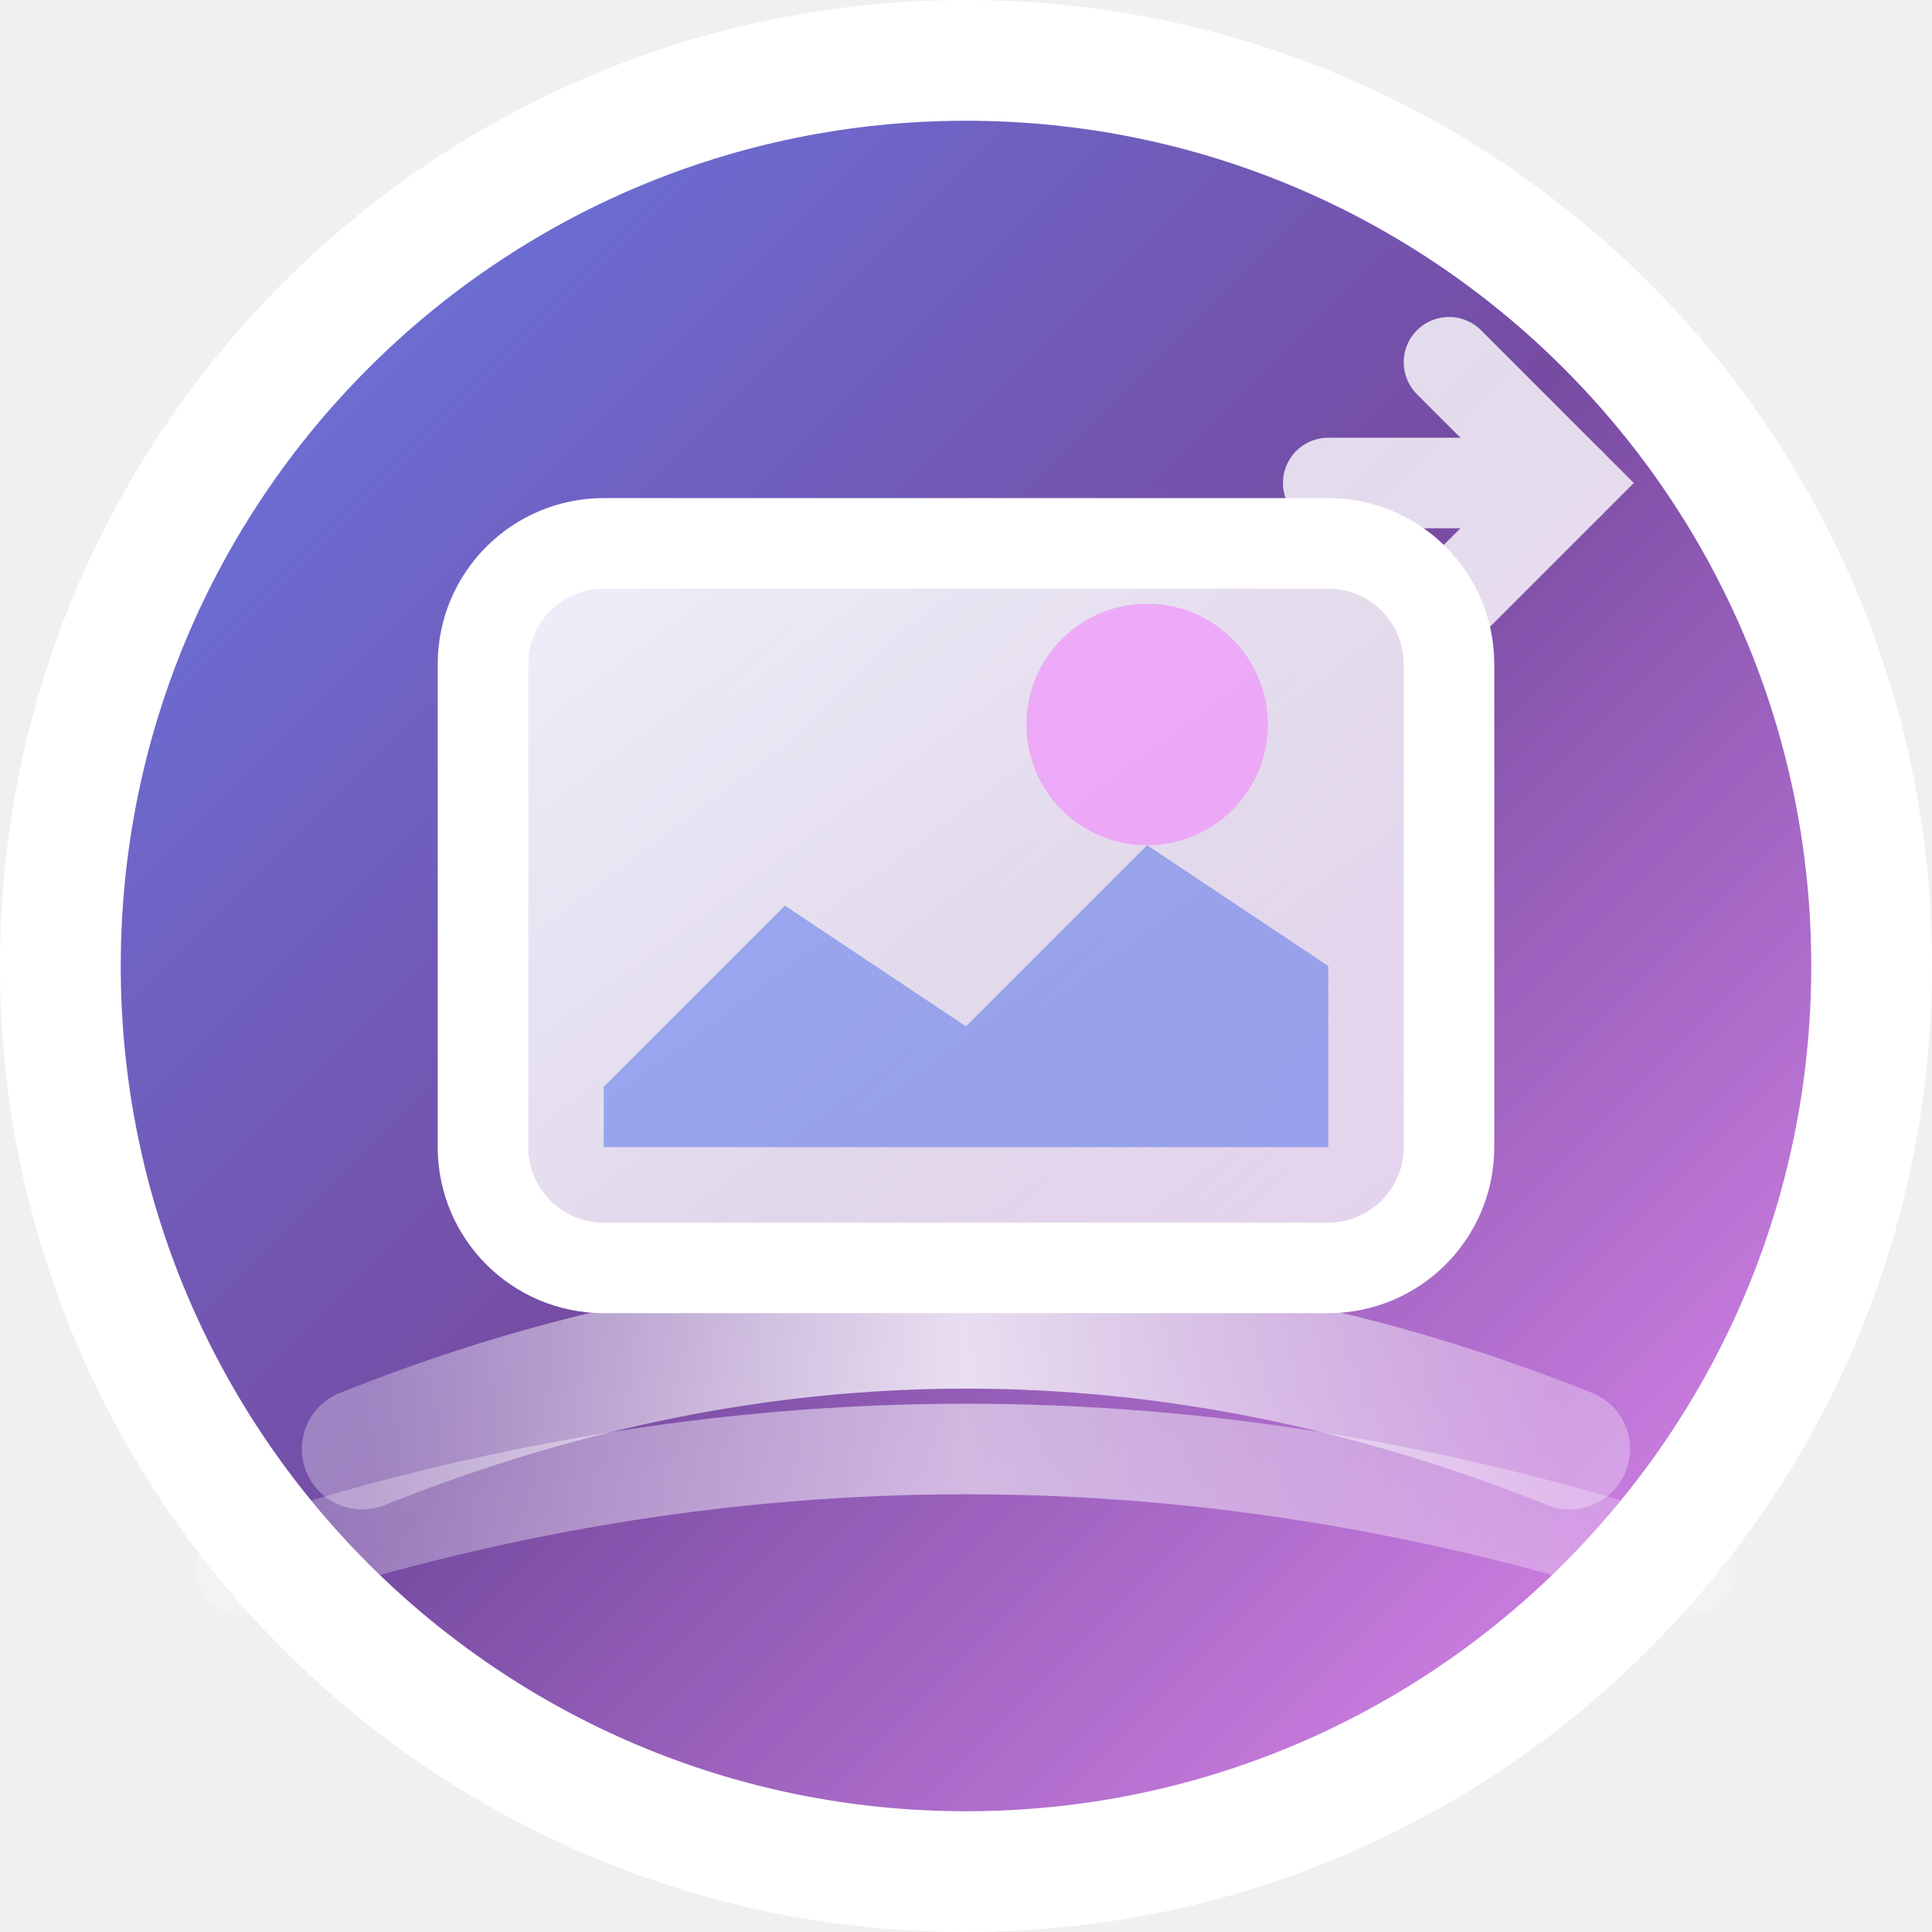
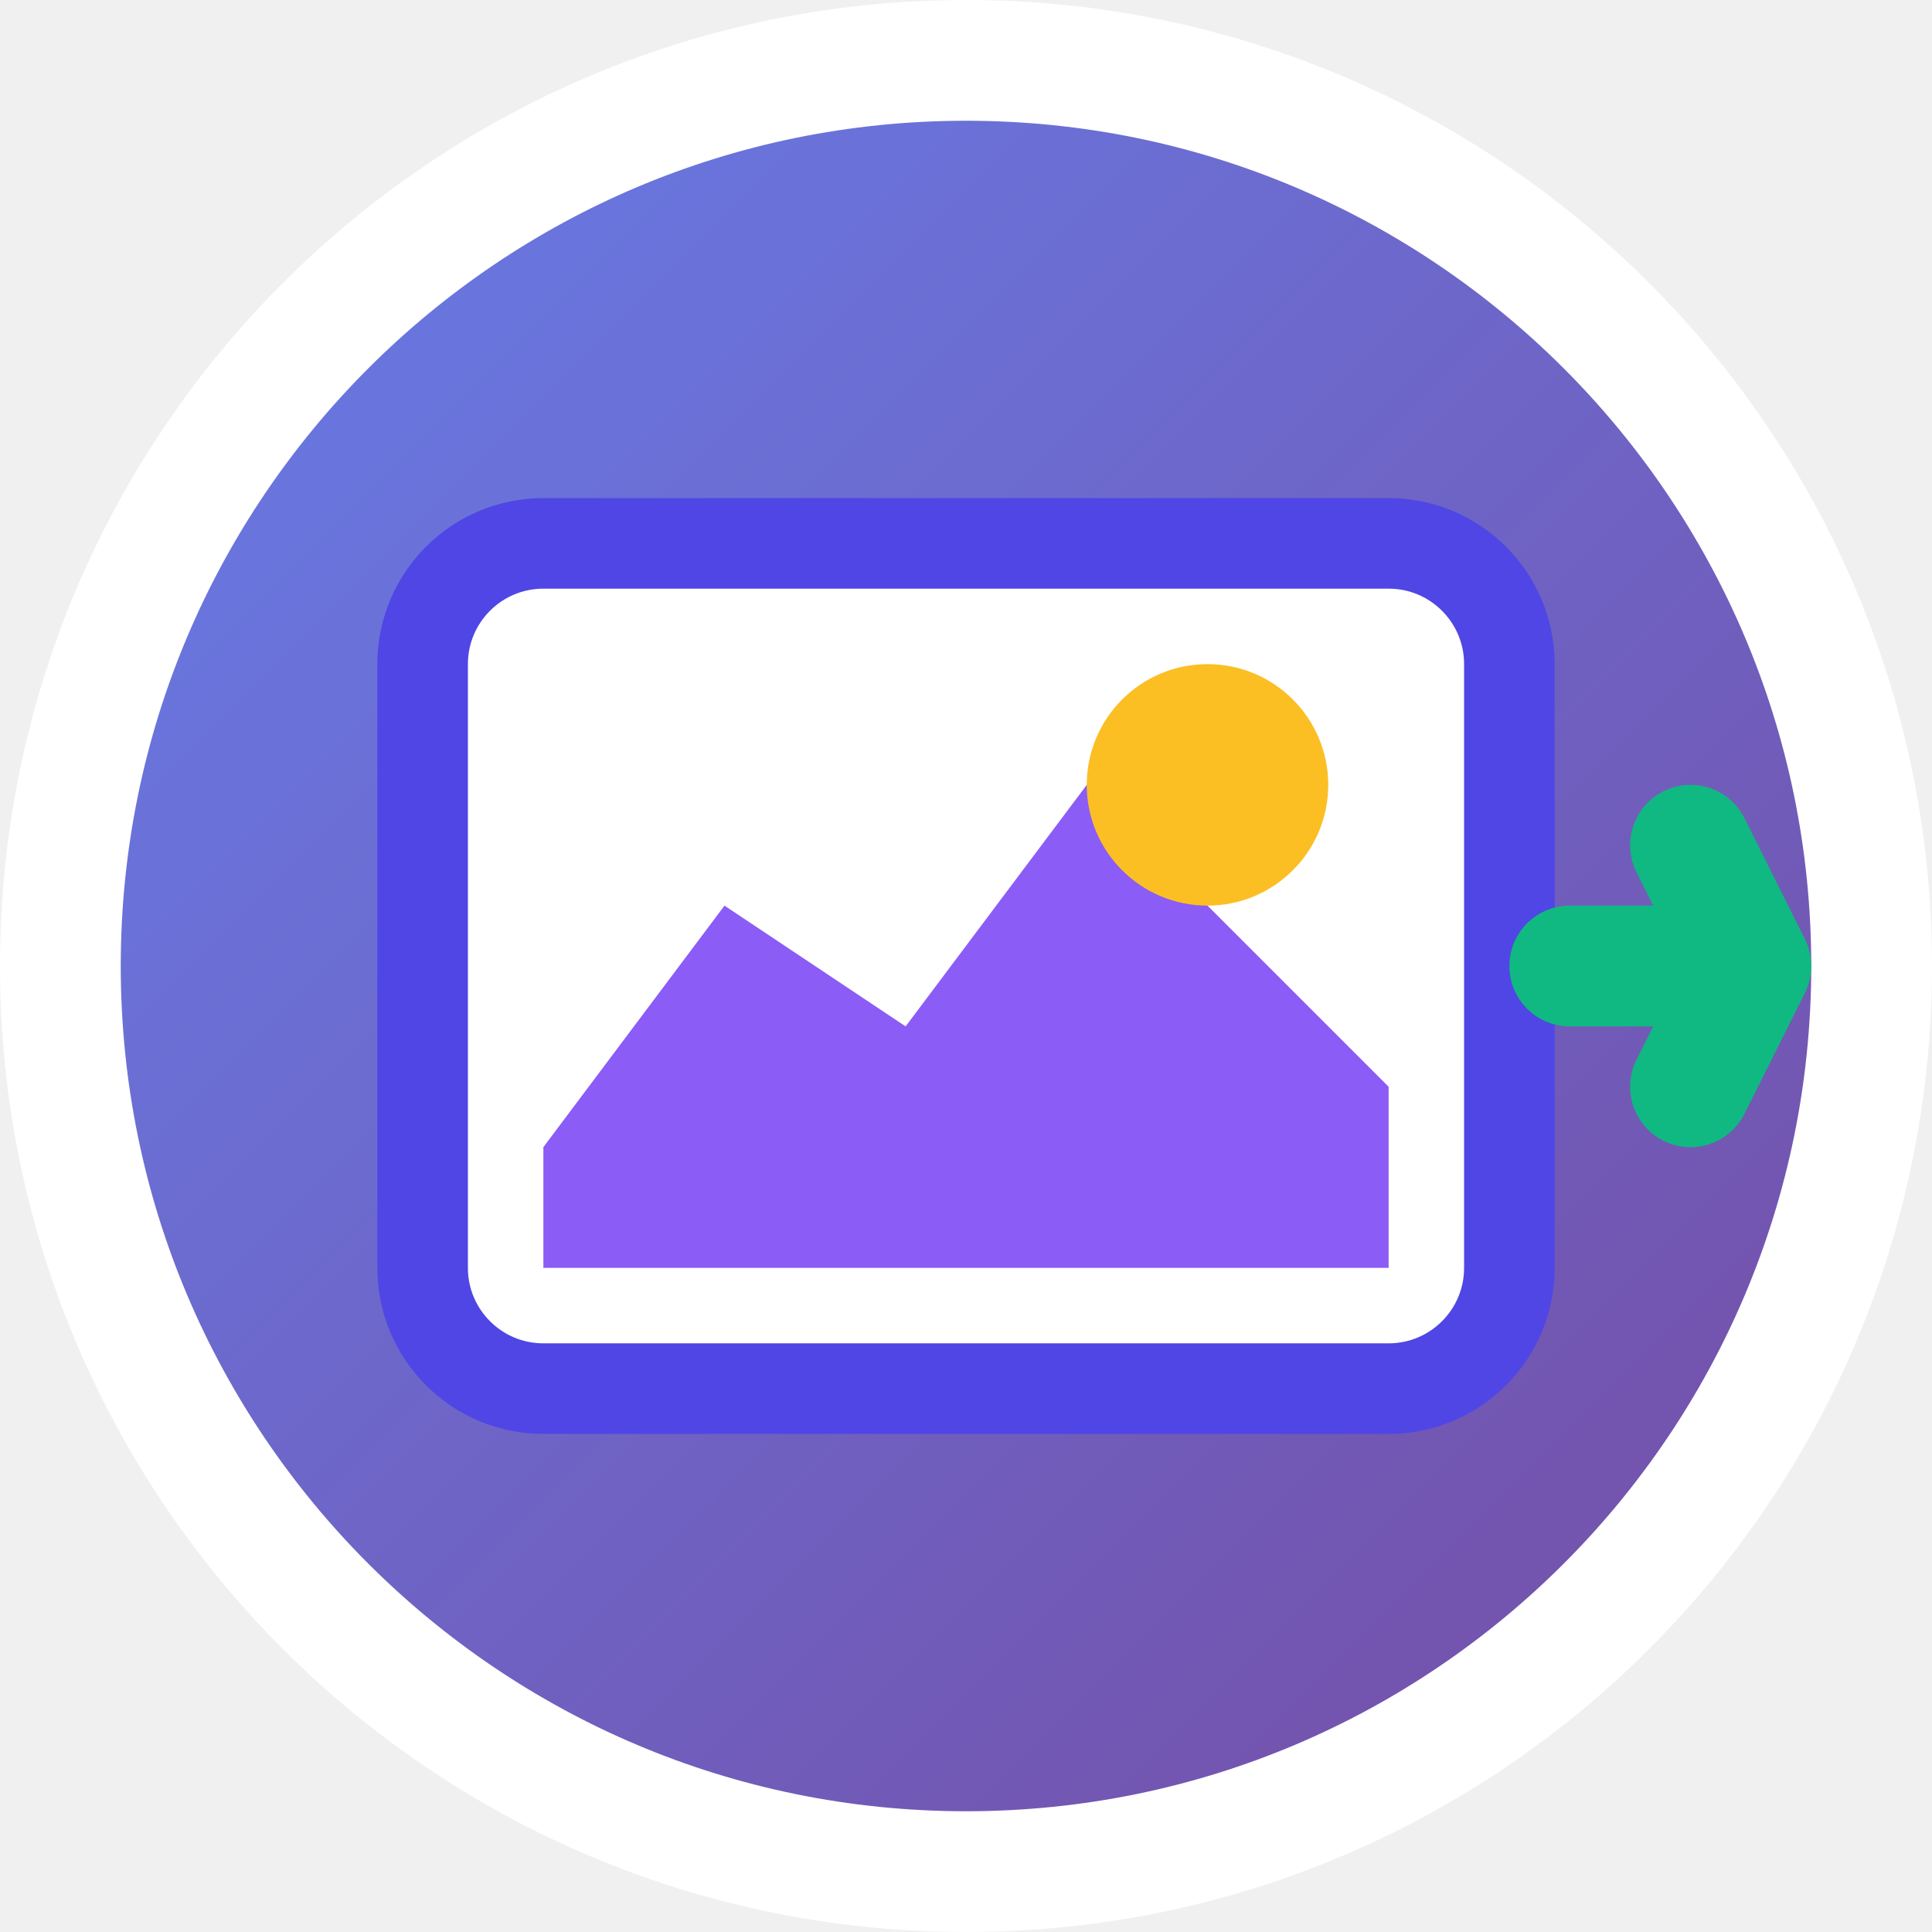
<svg xmlns="http://www.w3.org/2000/svg" width="32" height="32" viewBox="0 0 32 32" fill="none">
  <circle cx="16" cy="16" r="15" fill="url(#gradient)" stroke="#ffffff" stroke-width="2" />
+   <rect x="7" y="9" width="18" height="14" rx="2" fill="#ffffff" stroke="#4f46e5" stroke-width="1.5" />
+   <path d="M9 19 L12 15 L15 17 L18 13 L23 18 V21 H9 V19 Z" fill="#8b5cf6" />
+   <circle cx="20" cy="13" r="2" fill="#fbbf24" />
+   <path d="M26 16 L29 16 M28 14 L29 16 L28 18" stroke="#10b981" stroke-width="2" stroke-linecap="round" stroke-linejoin="round" />
  <defs>
    <linearGradient id="gradient" x1="0%" y1="0%" x2="100%" y2="100%">
      <stop offset="0%" style="stop-color:#667eea;stop-opacity:1" />
-       <stop offset="50%" style="stop-color:#764ba2;stop-opacity:1" />
-       <stop offset="100%" style="stop-color:#f093fb;stop-opacity:1" />
-     </linearGradient>
-     <linearGradient id="imageGradient" x1="0%" y1="0%" x2="100%" y2="100%">
-       <stop offset="0%" style="stop-color:#ffffff;stop-opacity:0.9" />
-       <stop offset="100%" style="stop-color:#ffffff;stop-opacity:0.7" />
-     </linearGradient>
-     <linearGradient id="flowGradient" x1="0%" y1="0%" x2="100%" y2="0%">
-       <stop offset="0%" style="stop-color:#ffffff;stop-opacity:0.3" />
-       <stop offset="50%" style="stop-color:#ffffff;stop-opacity:0.8" />
-       <stop offset="100%" style="stop-color:#ffffff;stop-opacity:0.3" />
+       <stop offset="100%" style="stop-color:#764ba2;stop-opacity:1" />
    </linearGradient>
  </defs>
-   <rect x="8" y="9" width="16" height="12" rx="2" ry="2" fill="url(#imageGradient)" stroke="#ffffff" stroke-width="1.5" />
-   <path d="M10 18 L13 15 L16 17 L19 14 L22 16 L22 19 L10 19 Z" fill="#667eea" opacity="0.6" />
-   <circle cx="19" cy="12" r="2" fill="#f093fb" opacity="0.7" />
-   <path d="M6 24 Q16 20 26 24" stroke="url(#flowGradient)" stroke-width="2" fill="none" stroke-linecap="round">
-     <animate attributeName="d" values="M6 24 Q16 20 26 24;M6 24 Q16 22 26 24;M6 24 Q16 20 26 24" dur="2s" repeatCount="indefinite" />
-   </path>
-   <path d="M4 26 Q16 22 28 26" stroke="url(#flowGradient)" stroke-width="1.5" fill="none" stroke-linecap="round" opacity="0.7">
-     <animate attributeName="d" values="M4 26 Q16 22 28 26;M4 26 Q16 24 28 26;M4 26 Q16 22 28 26" dur="2.5s" repeatCount="indefinite" />
-   </path>
-   <g opacity="0.8">
-     <path d="M24 6 L26 8 L24 10" stroke="#ffffff" stroke-width="1.5" fill="none" stroke-linecap="round" />
-     <path d="M22 8 L26 8" stroke="#ffffff" stroke-width="1.5" stroke-linecap="round" />
-   </g>
</svg>
